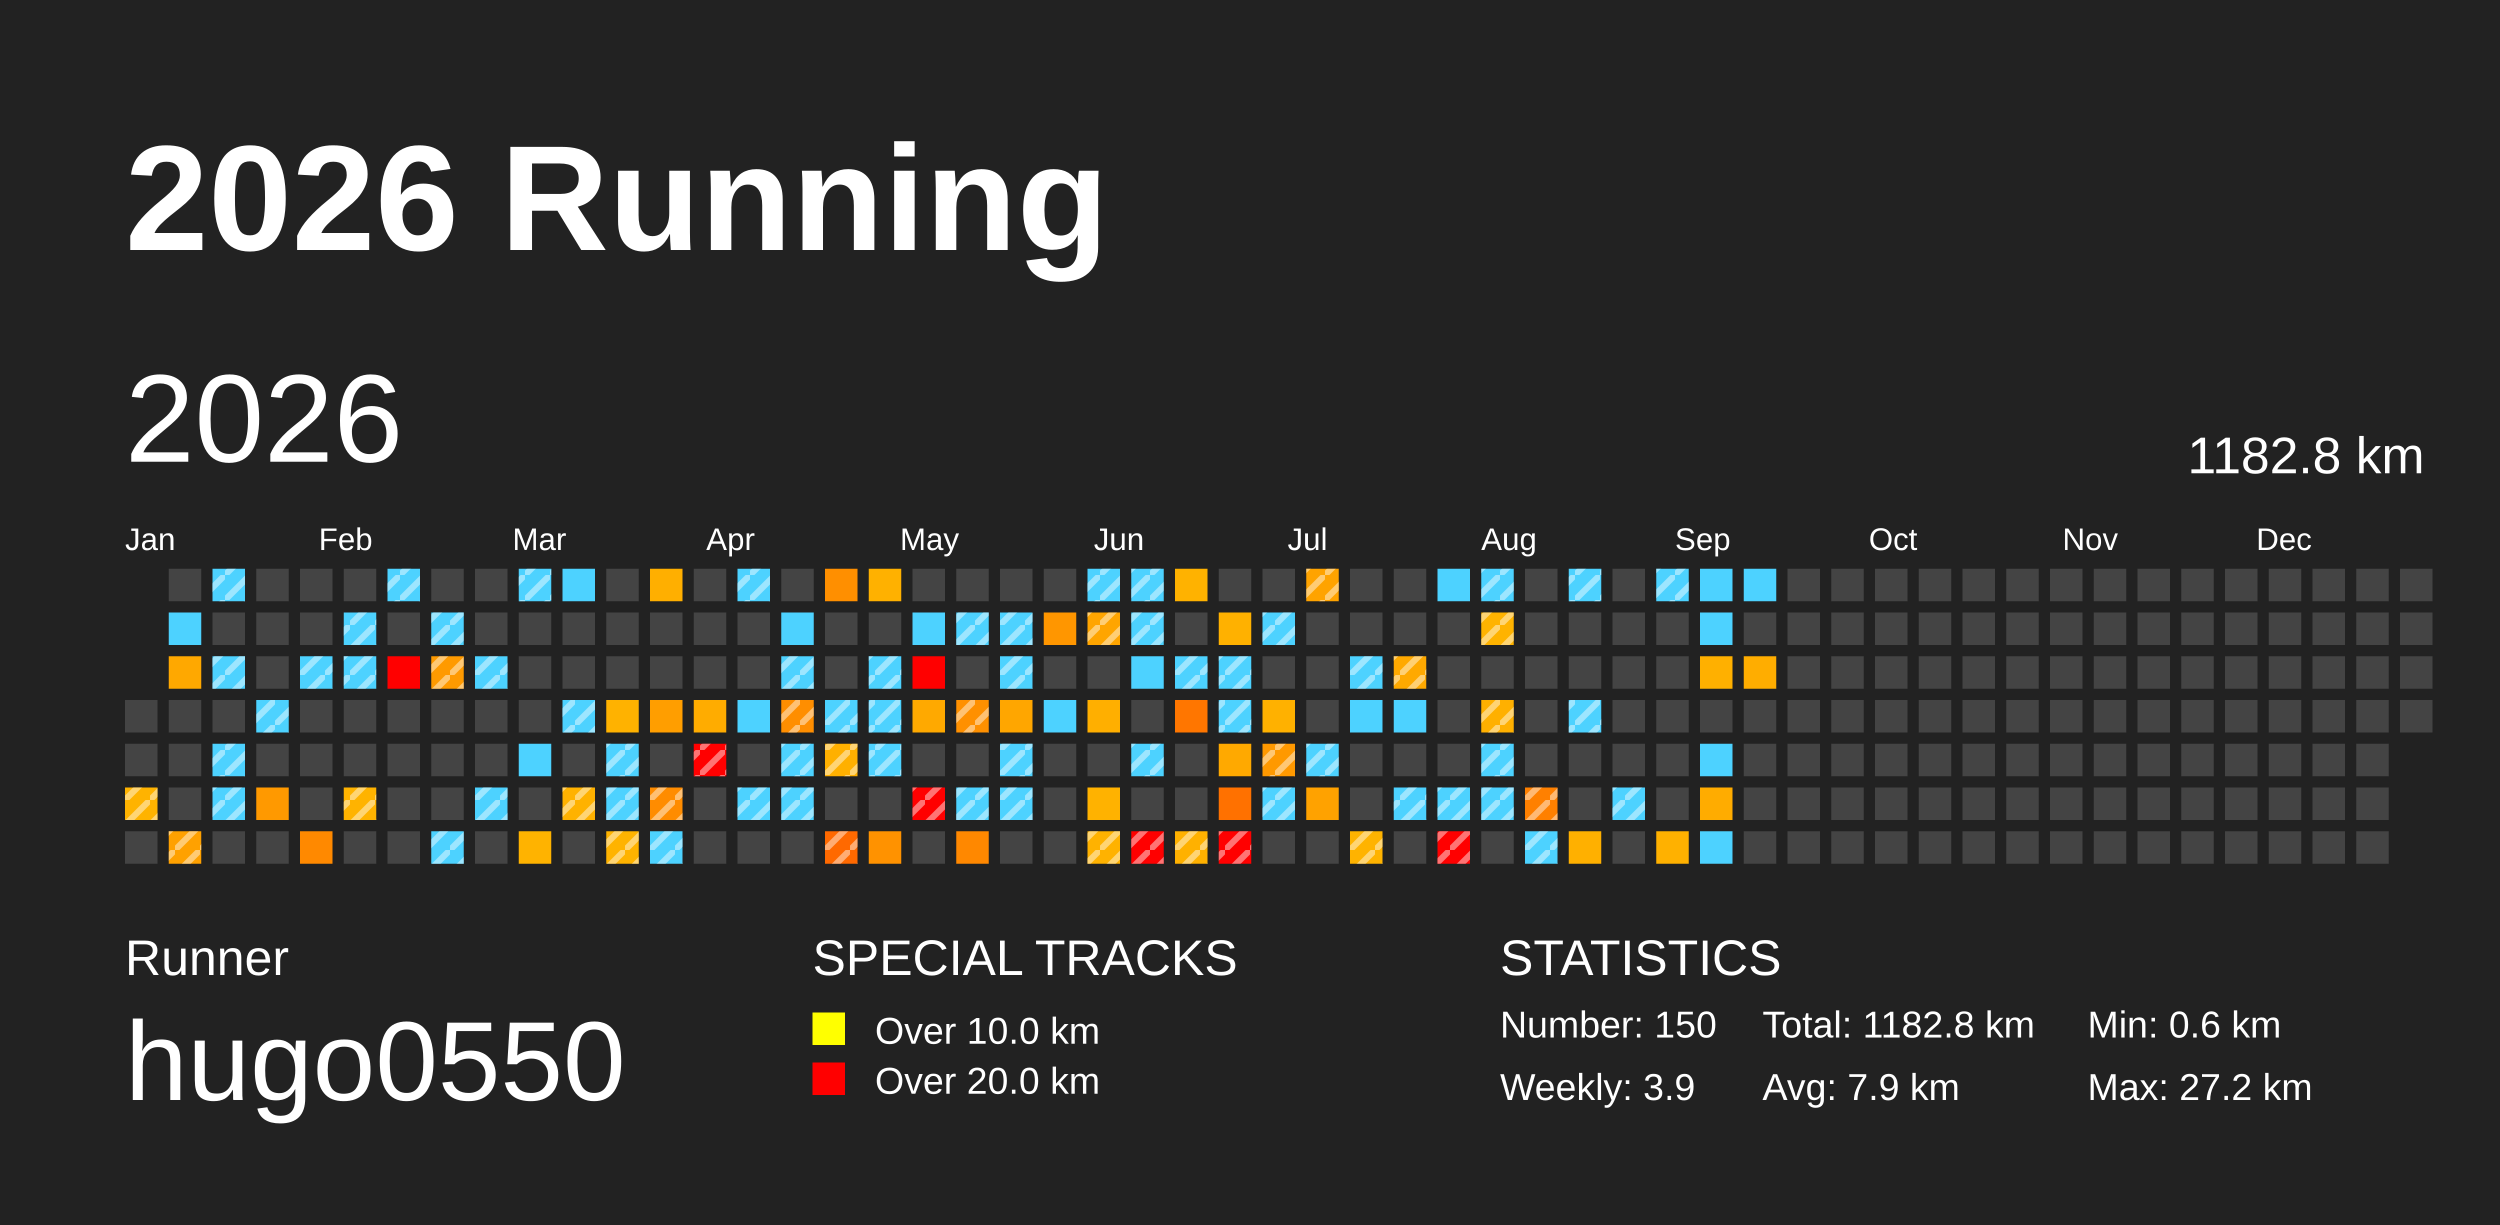
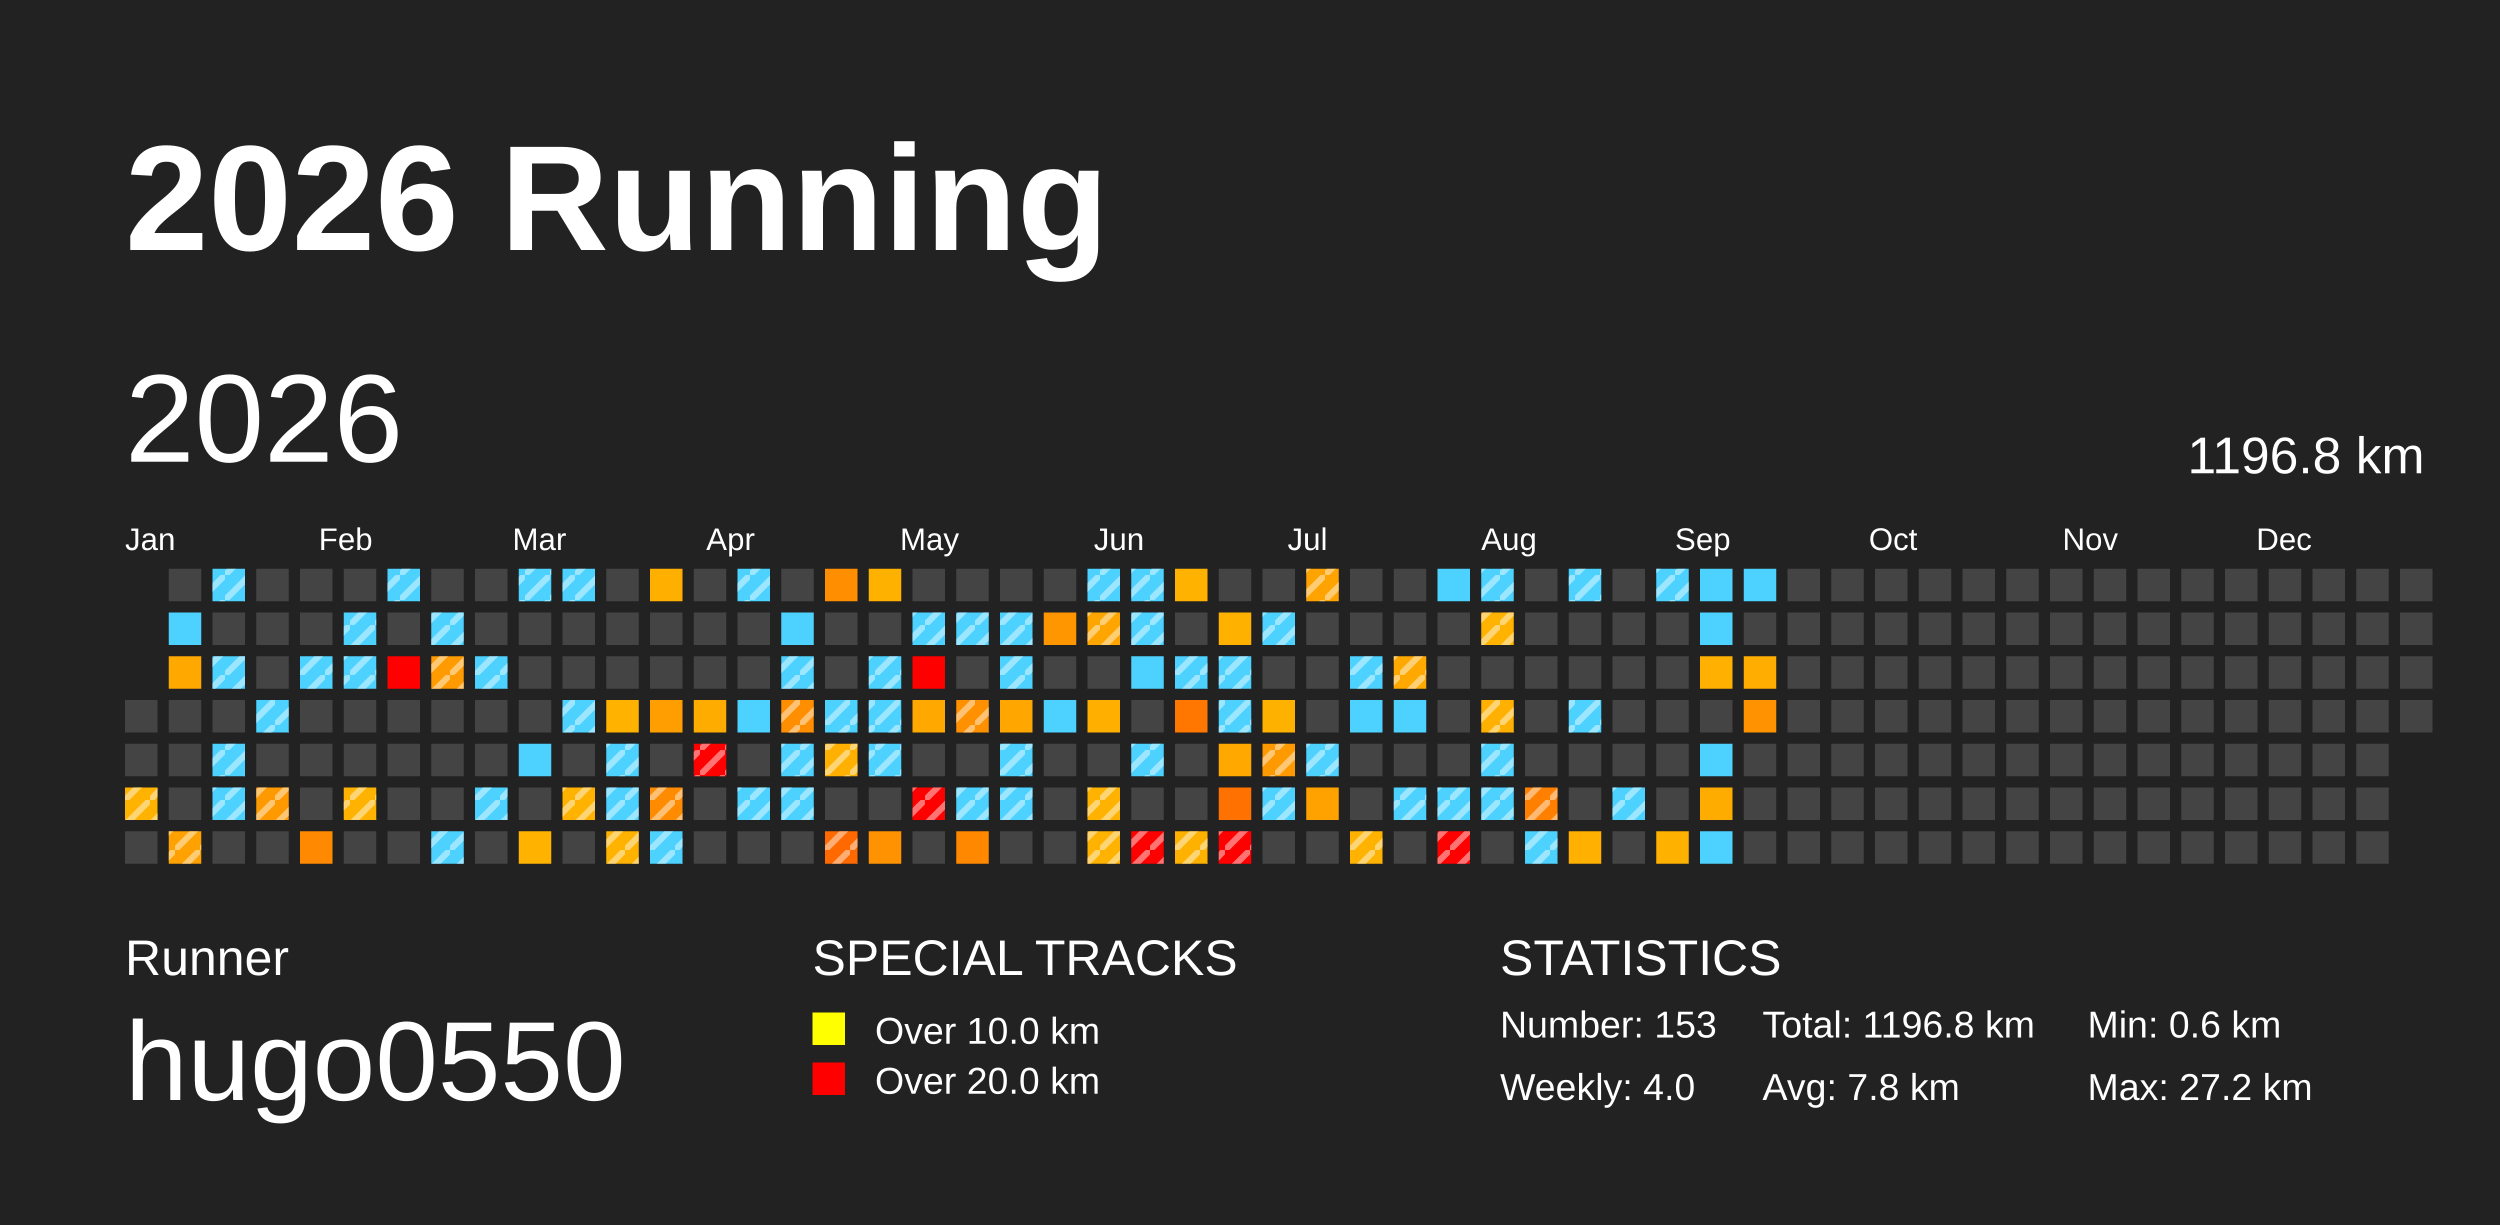
<svg xmlns="http://www.w3.org/2000/svg" baseProfile="full" height="98mm" version="1.1" viewBox="0,0,200,98" width="200mm">
  <defs>
    <pattern height="2" id="indoor-stripe" patternUnits="userSpaceOnUse" width="2">
      <line stroke="white" stroke-opacity="0.45" stroke-width="0.5" x1="0" x2="2" y1="2" y2="0" />
    </pattern>
  </defs>
  <rect fill="#222222" height="98" width="200" x="0" y="0" />
  <text fill="#FFFFFF" style="font-size:12px; font-family:Arial; font-weight:bold;" x="10" y="20">2026 Running</text>
  <text fill="#FFFFFF" style="font-size:4px; font-family:Arial" x="10" y="78">Runner</text>
  <text fill="#FFFFFF" style="font-size:9px; font-family:Arial" x="10" y="88">hugo0550</text>
  <text fill="#FFFFFF" style="font-size:4px; font-family:Arial" x="65" y="78">SPECIAL TRACKS</text>
  <rect fill="yellow" height="2.6" width="2.6" x="65" y="81" />
  <text fill="#FFFFFF" style="font-size:3px; font-family:Arial" x="70" y="83.5">Over 10.0 km</text>
  <rect fill="red" height="2.6" width="2.6" x="65" y="85" />
  <text fill="#FFFFFF" style="font-size:3px; font-family:Arial" x="70" y="87.5">Over 20.0 km</text>
  <text fill="#FFFFFF" style="font-size:4px; font-family:Arial" x="120" y="78">STATISTICS</text>
-   <text fill="#FFFFFF" style="font-size:3px; font-family:Arial" x="120" y="83">Number: 150</text>
-   <text fill="#FFFFFF" style="font-size:3px; font-family:Arial" x="120" y="88">Weekly: 3.9</text>
-   <text fill="#FFFFFF" style="font-size:3px; font-family:Arial" x="141" y="83">Total: 1182.8 km</text>
-   <text fill="#FFFFFF" style="font-size:3px; font-family:Arial" x="141" y="88">Avg: 7.9 km</text>
+   <text fill="#FFFFFF" style="font-size:3px; font-family:Arial" x="120" y="83">Number: 153</text>
+   <text fill="#FFFFFF" style="font-size:3px; font-family:Arial" x="120" y="88">Weekly: 4.0</text>
+   <text fill="#FFFFFF" style="font-size:3px; font-family:Arial" x="141" y="83">Total: 1196.8 km</text>
+   <text fill="#FFFFFF" style="font-size:3px; font-family:Arial" x="141" y="88">Avg: 7.8 km</text>
  <text fill="#FFFFFF" style="font-size:3px; font-family:Arial" x="167" y="83">Min: 0.6 km</text>
  <text fill="#FFFFFF" style="font-size:3px; font-family:Arial" x="167" y="88">Max: 27.2 km</text>
  <text dominant-baseline="hanging" fill="#FFFFFF" style="font-size:10.0px; font-family:Arial;" x="10" y="30">2026</text>
-   <text dominant-baseline="hanging" fill="#FFFFFF" style="font-size:4.125px; font-family:Arial;" x="175" y="35">1182.8 km</text>
+   <text dominant-baseline="hanging" fill="#FFFFFF" style="font-size:4.125px; font-family:Arial;" x="175" y="35">1196.8 km</text>
  <text fill="#FFFFFF" style="font-size:2.5px; font-family:Arial" x="10.0" y="44">Jan</text>
  <text fill="#FFFFFF" style="font-size:2.5px; font-family:Arial" x="25.5" y="44">Feb</text>
  <text fill="#FFFFFF" style="font-size:2.5px; font-family:Arial" x="41.0" y="44">Mar</text>
  <text fill="#FFFFFF" style="font-size:2.5px; font-family:Arial" x="56.5" y="44">Apr</text>
  <text fill="#FFFFFF" style="font-size:2.5px; font-family:Arial" x="72.0" y="44">May</text>
  <text fill="#FFFFFF" style="font-size:2.5px; font-family:Arial" x="87.5" y="44">Jun</text>
  <text fill="#FFFFFF" style="font-size:2.5px; font-family:Arial" x="103.0" y="44">Jul</text>
  <text fill="#FFFFFF" style="font-size:2.5px; font-family:Arial" x="118.5" y="44">Aug</text>
  <text fill="#FFFFFF" style="font-size:2.5px; font-family:Arial" x="134.0" y="44">Sep</text>
  <text fill="#FFFFFF" style="font-size:2.5px; font-family:Arial" x="149.5" y="44">Oct</text>
  <text fill="#FFFFFF" style="font-size:2.5px; font-family:Arial" x="165.0" y="44">Nov</text>
  <text fill="#FFFFFF" style="font-size:2.5px; font-family:Arial" x="180.5" y="44">Dec</text>
  <rect fill="#444444" height="2.6" width="2.6" x="10.0" y="56.0" />
  <rect fill="#444444" height="2.6" width="2.6" x="10.0" y="59.5" />
  <rect fill="#ffb300" height="2.6" width="2.6" x="10.0" y="63.0" />
  <rect fill="url(#indoor-stripe)" height="2.6" style="pointer-events: none;" width="2.6" x="10.0" y="63.0" />
  <rect fill="#444444" height="2.6" width="2.6" x="10.0" y="66.5" />
  <rect fill="#444444" height="2.6" width="2.6" x="13.5" y="45.5" />
  <rect fill="#4dd2ff" height="2.6" width="2.6" x="13.5" y="49.0" />
  <rect fill="#ffa800" height="2.6" width="2.6" x="13.5" y="52.5" />
  <rect fill="#444444" height="2.6" width="2.6" x="13.5" y="56.0" />
  <rect fill="#444444" height="2.6" width="2.6" x="13.5" y="59.5" />
  <rect fill="#444444" height="2.6" width="2.6" x="13.5" y="63.0" />
  <rect fill="#ffa100" height="2.6" width="2.6" x="13.5" y="66.5" />
  <rect fill="url(#indoor-stripe)" height="2.6" style="pointer-events: none;" width="2.6" x="13.5" y="66.5" />
  <rect fill="#4dd2ff" height="2.6" width="2.6" x="17.0" y="45.5" />
  <rect fill="url(#indoor-stripe)" height="2.6" style="pointer-events: none;" width="2.6" x="17.0" y="45.5" />
  <rect fill="#444444" height="2.6" width="2.6" x="17.0" y="49.0" />
  <rect fill="#4dd2ff" height="2.6" width="2.6" x="17.0" y="52.5" />
  <rect fill="url(#indoor-stripe)" height="2.6" style="pointer-events: none;" width="2.6" x="17.0" y="52.5" />
  <rect fill="#444444" height="2.6" width="2.6" x="17.0" y="56.0" />
  <rect fill="#4dd2ff" height="2.6" width="2.6" x="17.0" y="59.5" />
  <rect fill="url(#indoor-stripe)" height="2.6" style="pointer-events: none;" width="2.6" x="17.0" y="59.5" />
  <rect fill="#4dd2ff" height="2.6" width="2.6" x="17.0" y="63.0" />
  <rect fill="url(#indoor-stripe)" height="2.6" style="pointer-events: none;" width="2.6" x="17.0" y="63.0" />
  <rect fill="#444444" height="2.6" width="2.6" x="17.0" y="66.5" />
  <rect fill="#444444" height="2.6" width="2.6" x="20.5" y="45.5" />
  <rect fill="#444444" height="2.6" width="2.6" x="20.5" y="49.0" />
  <rect fill="#444444" height="2.6" width="2.6" x="20.5" y="52.5" />
  <rect fill="#4dd2ff" height="2.6" width="2.6" x="20.5" y="56.0" />
  <rect fill="url(#indoor-stripe)" height="2.6" style="pointer-events: none;" width="2.6" x="20.5" y="56.0" />
  <rect fill="#444444" height="2.6" width="2.6" x="20.5" y="59.5" />
  <rect fill="#ff9900" height="2.6" width="2.6" x="20.5" y="63.0" />
+   <rect fill="url(#indoor-stripe)" height="2.6" style="pointer-events: none;" width="2.6" x="20.5" y="63.0" />
  <rect fill="#444444" height="2.6" width="2.6" x="20.5" y="66.5" />
  <rect fill="#444444" height="2.6" width="2.6" x="24.0" y="45.5" />
  <rect fill="#444444" height="2.6" width="2.6" x="24.0" y="49.0" />
  <rect fill="#4dd2ff" height="2.6" width="2.6" x="24.0" y="52.5" />
  <rect fill="url(#indoor-stripe)" height="2.6" style="pointer-events: none;" width="2.6" x="24.0" y="52.5" />
  <rect fill="#444444" height="2.6" width="2.6" x="24.0" y="56.0" />
  <rect fill="#444444" height="2.6" width="2.6" x="24.0" y="59.5" />
  <rect fill="#444444" height="2.6" width="2.6" x="24.0" y="63.0" />
  <rect fill="#ff8900" height="2.6" width="2.6" x="24.0" y="66.5" />
  <rect fill="#444444" height="2.6" width="2.6" x="27.5" y="45.5" />
  <rect fill="#4dd2ff" height="2.6" width="2.6" x="27.5" y="49.0" />
  <rect fill="url(#indoor-stripe)" height="2.6" style="pointer-events: none;" width="2.6" x="27.5" y="49.0" />
  <rect fill="#4dd2ff" height="2.6" width="2.6" x="27.5" y="52.5" />
  <rect fill="url(#indoor-stripe)" height="2.6" style="pointer-events: none;" width="2.6" x="27.5" y="52.5" />
  <rect fill="#444444" height="2.6" width="2.6" x="27.5" y="56.0" />
  <rect fill="#444444" height="2.6" width="2.6" x="27.5" y="59.5" />
  <rect fill="#ffb300" height="2.6" width="2.6" x="27.5" y="63.0" />
  <rect fill="url(#indoor-stripe)" height="2.6" style="pointer-events: none;" width="2.6" x="27.5" y="63.0" />
  <rect fill="#444444" height="2.6" width="2.6" x="27.5" y="66.5" />
  <rect fill="#4dd2ff" height="2.6" width="2.6" x="31.0" y="45.5" />
  <rect fill="url(#indoor-stripe)" height="2.6" style="pointer-events: none;" width="2.6" x="31.0" y="45.5" />
  <rect fill="#444444" height="2.6" width="2.6" x="31.0" y="49.0" />
  <rect fill="red" height="2.6" width="2.6" x="31.0" y="52.5" />
  <rect fill="#444444" height="2.6" width="2.6" x="31.0" y="56.0" />
  <rect fill="#444444" height="2.6" width="2.6" x="31.0" y="59.5" />
  <rect fill="#444444" height="2.6" width="2.6" x="31.0" y="63.0" />
  <rect fill="#444444" height="2.6" width="2.6" x="31.0" y="66.5" />
  <rect fill="#444444" height="2.6" width="2.6" x="34.5" y="45.5" />
  <rect fill="#4dd2ff" height="2.6" width="2.6" x="34.5" y="49.0" />
  <rect fill="url(#indoor-stripe)" height="2.6" style="pointer-events: none;" width="2.6" x="34.5" y="49.0" />
  <rect fill="#ff9a00" height="2.6" width="2.6" x="34.5" y="52.5" />
  <rect fill="url(#indoor-stripe)" height="2.6" style="pointer-events: none;" width="2.6" x="34.5" y="52.5" />
  <rect fill="#444444" height="2.6" width="2.6" x="34.5" y="56.0" />
  <rect fill="#444444" height="2.6" width="2.6" x="34.5" y="59.5" />
  <rect fill="#444444" height="2.6" width="2.6" x="34.5" y="63.0" />
  <rect fill="#4dd2ff" height="2.6" width="2.6" x="34.5" y="66.5" />
  <rect fill="url(#indoor-stripe)" height="2.6" style="pointer-events: none;" width="2.6" x="34.5" y="66.5" />
  <rect fill="#444444" height="2.6" width="2.6" x="38.0" y="45.5" />
  <rect fill="#444444" height="2.6" width="2.6" x="38.0" y="49.0" />
  <rect fill="#4dd2ff" height="2.6" width="2.6" x="38.0" y="52.5" />
  <rect fill="url(#indoor-stripe)" height="2.6" style="pointer-events: none;" width="2.6" x="38.0" y="52.5" />
  <rect fill="#444444" height="2.6" width="2.6" x="38.0" y="56.0" />
  <rect fill="#444444" height="2.6" width="2.6" x="38.0" y="59.5" />
  <rect fill="#4dd2ff" height="2.6" width="2.6" x="38.0" y="63.0" />
  <rect fill="url(#indoor-stripe)" height="2.6" style="pointer-events: none;" width="2.6" x="38.0" y="63.0" />
  <rect fill="#444444" height="2.6" width="2.6" x="38.0" y="66.5" />
  <rect fill="#4dd2ff" height="2.6" width="2.6" x="41.5" y="45.5" />
  <rect fill="url(#indoor-stripe)" height="2.6" style="pointer-events: none;" width="2.6" x="41.5" y="45.5" />
  <rect fill="#444444" height="2.6" width="2.6" x="41.5" y="49.0" />
  <rect fill="#444444" height="2.6" width="2.6" x="41.5" y="52.5" />
  <rect fill="#444444" height="2.6" width="2.6" x="41.5" y="56.0" />
  <rect fill="#4dd2ff" height="2.6" width="2.6" x="41.5" y="59.5" />
  <rect fill="#444444" height="2.6" width="2.6" x="41.5" y="63.0" />
  <rect fill="#ffb300" height="2.6" width="2.6" x="41.5" y="66.5" />
  <rect fill="#4dd2ff" height="2.6" width="2.6" x="45.0" y="45.5" />
+   <rect fill="url(#indoor-stripe)" height="2.6" style="pointer-events: none;" width="2.6" x="45.0" y="45.5" />
  <rect fill="#444444" height="2.6" width="2.6" x="45.0" y="49.0" />
  <rect fill="#444444" height="2.6" width="2.6" x="45.0" y="52.5" />
  <rect fill="#4dd2ff" height="2.6" width="2.6" x="45.0" y="56.0" />
  <rect fill="url(#indoor-stripe)" height="2.6" style="pointer-events: none;" width="2.6" x="45.0" y="56.0" />
  <rect fill="#444444" height="2.6" width="2.6" x="45.0" y="59.5" />
  <rect fill="#ffb200" height="2.6" width="2.6" x="45.0" y="63.0" />
  <rect fill="url(#indoor-stripe)" height="2.6" style="pointer-events: none;" width="2.6" x="45.0" y="63.0" />
  <rect fill="#444444" height="2.6" width="2.6" x="45.0" y="66.5" />
  <rect fill="#444444" height="2.6" width="2.6" x="48.5" y="45.5" />
  <rect fill="#444444" height="2.6" width="2.6" x="48.5" y="49.0" />
  <rect fill="#444444" height="2.6" width="2.6" x="48.5" y="52.5" />
  <rect fill="#ffb200" height="2.6" width="2.6" x="48.5" y="56.0" />
  <rect fill="#4dd2ff" height="2.6" width="2.6" x="48.5" y="59.5" />
  <rect fill="url(#indoor-stripe)" height="2.6" style="pointer-events: none;" width="2.6" x="48.5" y="59.5" />
  <rect fill="#4dd2ff" height="2.6" width="2.6" x="48.5" y="63.0" />
  <rect fill="url(#indoor-stripe)" height="2.6" style="pointer-events: none;" width="2.6" x="48.5" y="63.0" />
  <rect fill="#ffb300" height="2.6" width="2.6" x="48.5" y="66.5" />
  <rect fill="url(#indoor-stripe)" height="2.6" style="pointer-events: none;" width="2.6" x="48.5" y="66.5" />
  <rect fill="#ffaf00" height="2.6" width="2.6" x="52.0" y="45.5" />
  <rect fill="#444444" height="2.6" width="2.6" x="52.0" y="49.0" />
  <rect fill="#444444" height="2.6" width="2.6" x="52.0" y="52.5" />
  <rect fill="#ff9e00" height="2.6" width="2.6" x="52.0" y="56.0" />
  <rect fill="#444444" height="2.6" width="2.6" x="52.0" y="59.5" />
  <rect fill="#ff8c00" height="2.6" width="2.6" x="52.0" y="63.0" />
  <rect fill="url(#indoor-stripe)" height="2.6" style="pointer-events: none;" width="2.6" x="52.0" y="63.0" />
  <rect fill="#4dd2ff" height="2.6" width="2.6" x="52.0" y="66.5" />
  <rect fill="url(#indoor-stripe)" height="2.6" style="pointer-events: none;" width="2.6" x="52.0" y="66.5" />
  <rect fill="#444444" height="2.6" width="2.6" x="55.5" y="45.5" />
  <rect fill="#444444" height="2.6" width="2.6" x="55.5" y="49.0" />
  <rect fill="#444444" height="2.6" width="2.6" x="55.5" y="52.5" />
  <rect fill="#ffac00" height="2.6" width="2.6" x="55.5" y="56.0" />
  <rect fill="red" height="2.6" width="2.6" x="55.5" y="59.5" />
  <rect fill="url(#indoor-stripe)" height="2.6" style="pointer-events: none;" width="2.6" x="55.5" y="59.5" />
  <rect fill="#444444" height="2.6" width="2.6" x="55.5" y="63.0" />
  <rect fill="#444444" height="2.6" width="2.6" x="55.5" y="66.5" />
  <rect fill="#4dd2ff" height="2.6" width="2.6" x="59.0" y="45.5" />
  <rect fill="url(#indoor-stripe)" height="2.6" style="pointer-events: none;" width="2.6" x="59.0" y="45.5" />
  <rect fill="#444444" height="2.6" width="2.6" x="59.0" y="49.0" />
  <rect fill="#444444" height="2.6" width="2.6" x="59.0" y="52.5" />
  <rect fill="#4dd2ff" height="2.6" width="2.6" x="59.0" y="56.0" />
  <rect fill="#444444" height="2.6" width="2.6" x="59.0" y="59.5" />
  <rect fill="#4dd2ff" height="2.6" width="2.6" x="59.0" y="63.0" />
  <rect fill="url(#indoor-stripe)" height="2.6" style="pointer-events: none;" width="2.6" x="59.0" y="63.0" />
  <rect fill="#444444" height="2.6" width="2.6" x="59.0" y="66.5" />
  <rect fill="#444444" height="2.6" width="2.6" x="62.5" y="45.5" />
  <rect fill="#4dd2ff" height="2.6" width="2.6" x="62.5" y="49.0" />
  <rect fill="#4dd2ff" height="2.6" width="2.6" x="62.5" y="52.5" />
  <rect fill="url(#indoor-stripe)" height="2.6" style="pointer-events: none;" width="2.6" x="62.5" y="52.5" />
  <rect fill="#ff8e00" height="2.6" width="2.6" x="62.5" y="56.0" />
  <rect fill="url(#indoor-stripe)" height="2.6" style="pointer-events: none;" width="2.6" x="62.5" y="56.0" />
  <rect fill="#4dd2ff" height="2.6" width="2.6" x="62.5" y="59.5" />
  <rect fill="url(#indoor-stripe)" height="2.6" style="pointer-events: none;" width="2.6" x="62.5" y="59.5" />
  <rect fill="#4dd2ff" height="2.6" width="2.6" x="62.5" y="63.0" />
  <rect fill="url(#indoor-stripe)" height="2.6" style="pointer-events: none;" width="2.6" x="62.5" y="63.0" />
  <rect fill="#444444" height="2.6" width="2.6" x="62.5" y="66.5" />
  <rect fill="#ff8f00" height="2.6" width="2.6" x="66.0" y="45.5" />
  <rect fill="#444444" height="2.6" width="2.6" x="66.0" y="49.0" />
  <rect fill="#444444" height="2.6" width="2.6" x="66.0" y="52.5" />
  <rect fill="#4dd2ff" height="2.6" width="2.6" x="66.0" y="56.0" />
  <rect fill="url(#indoor-stripe)" height="2.6" style="pointer-events: none;" width="2.6" x="66.0" y="56.0" />
  <rect fill="#ffb000" height="2.6" width="2.6" x="66.0" y="59.5" />
  <rect fill="url(#indoor-stripe)" height="2.6" style="pointer-events: none;" width="2.6" x="66.0" y="59.5" />
  <rect fill="#444444" height="2.6" width="2.6" x="66.0" y="63.0" />
  <rect fill="#ff6900" height="2.6" width="2.6" x="66.0" y="66.5" />
  <rect fill="url(#indoor-stripe)" height="2.6" style="pointer-events: none;" width="2.6" x="66.0" y="66.5" />
  <rect fill="#ffb100" height="2.6" width="2.6" x="69.5" y="45.5" />
  <rect fill="#444444" height="2.6" width="2.6" x="69.5" y="49.0" />
  <rect fill="#4dd2ff" height="2.6" width="2.6" x="69.5" y="52.5" />
  <rect fill="url(#indoor-stripe)" height="2.6" style="pointer-events: none;" width="2.6" x="69.5" y="52.5" />
  <rect fill="#4dd2ff" height="2.6" width="2.6" x="69.5" y="56.0" />
  <rect fill="url(#indoor-stripe)" height="2.6" style="pointer-events: none;" width="2.6" x="69.5" y="56.0" />
  <rect fill="#4dd2ff" height="2.6" width="2.6" x="69.5" y="59.5" />
  <rect fill="url(#indoor-stripe)" height="2.6" style="pointer-events: none;" width="2.6" x="69.5" y="59.5" />
  <rect fill="#444444" height="2.6" width="2.6" x="69.5" y="63.0" />
  <rect fill="#ff9200" height="2.6" width="2.6" x="69.5" y="66.5" />
  <rect fill="#444444" height="2.6" width="2.6" x="73.0" y="45.5" />
  <rect fill="#4dd2ff" height="2.6" width="2.6" x="73.0" y="49.0" />
+   <rect fill="url(#indoor-stripe)" height="2.6" style="pointer-events: none;" width="2.6" x="73.0" y="49.0" />
  <rect fill="red" height="2.6" width="2.6" x="73.0" y="52.5" />
  <rect fill="#ffa900" height="2.6" width="2.6" x="73.0" y="56.0" />
  <rect fill="#444444" height="2.6" width="2.6" x="73.0" y="59.5" />
  <rect fill="red" height="2.6" width="2.6" x="73.0" y="63.0" />
  <rect fill="url(#indoor-stripe)" height="2.6" style="pointer-events: none;" width="2.6" x="73.0" y="63.0" />
  <rect fill="#444444" height="2.6" width="2.6" x="73.0" y="66.5" />
  <rect fill="#444444" height="2.6" width="2.6" x="76.5" y="45.5" />
  <rect fill="#4dd2ff" height="2.6" width="2.6" x="76.5" y="49.0" />
  <rect fill="url(#indoor-stripe)" height="2.6" style="pointer-events: none;" width="2.6" x="76.5" y="49.0" />
  <rect fill="#444444" height="2.6" width="2.6" x="76.5" y="52.5" />
  <rect fill="#ff9000" height="2.6" width="2.6" x="76.5" y="56.0" />
  <rect fill="url(#indoor-stripe)" height="2.6" style="pointer-events: none;" width="2.6" x="76.5" y="56.0" />
  <rect fill="#444444" height="2.6" width="2.6" x="76.5" y="59.5" />
  <rect fill="#4dd2ff" height="2.6" width="2.6" x="76.5" y="63.0" />
  <rect fill="url(#indoor-stripe)" height="2.6" style="pointer-events: none;" width="2.6" x="76.5" y="63.0" />
  <rect fill="#ff8800" height="2.6" width="2.6" x="76.5" y="66.5" />
  <rect fill="#444444" height="2.6" width="2.6" x="80.0" y="45.5" />
  <rect fill="#4dd2ff" height="2.6" width="2.6" x="80.0" y="49.0" />
  <rect fill="url(#indoor-stripe)" height="2.6" style="pointer-events: none;" width="2.6" x="80.0" y="49.0" />
  <rect fill="#4dd2ff" height="2.6" width="2.6" x="80.0" y="52.5" />
  <rect fill="url(#indoor-stripe)" height="2.6" style="pointer-events: none;" width="2.6" x="80.0" y="52.5" />
  <rect fill="#ffa600" height="2.6" width="2.6" x="80.0" y="56.0" />
  <rect fill="#4dd2ff" height="2.6" width="2.6" x="80.0" y="59.5" />
  <rect fill="url(#indoor-stripe)" height="2.6" style="pointer-events: none;" width="2.6" x="80.0" y="59.5" />
  <rect fill="#4dd2ff" height="2.6" width="2.6" x="80.0" y="63.0" />
  <rect fill="url(#indoor-stripe)" height="2.6" style="pointer-events: none;" width="2.6" x="80.0" y="63.0" />
  <rect fill="#444444" height="2.6" width="2.6" x="80.0" y="66.5" />
  <rect fill="#444444" height="2.6" width="2.6" x="83.5" y="45.5" />
  <rect fill="#ff9600" height="2.6" width="2.6" x="83.5" y="49.0" />
  <rect fill="#444444" height="2.6" width="2.6" x="83.5" y="52.5" />
  <rect fill="#4dd2ff" height="2.6" width="2.6" x="83.5" y="56.0" />
  <rect fill="#444444" height="2.6" width="2.6" x="83.5" y="59.5" />
  <rect fill="#444444" height="2.6" width="2.6" x="83.5" y="63.0" />
  <rect fill="#444444" height="2.6" width="2.6" x="83.5" y="66.5" />
  <rect fill="#4dd2ff" height="2.6" width="2.6" x="87.0" y="45.5" />
  <rect fill="url(#indoor-stripe)" height="2.6" style="pointer-events: none;" width="2.6" x="87.0" y="45.5" />
  <rect fill="#ffa500" height="2.6" width="2.6" x="87.0" y="49.0" />
  <rect fill="url(#indoor-stripe)" height="2.6" style="pointer-events: none;" width="2.6" x="87.0" y="49.0" />
  <rect fill="#444444" height="2.6" width="2.6" x="87.0" y="52.5" />
  <rect fill="#ffaf00" height="2.6" width="2.6" x="87.0" y="56.0" />
  <rect fill="#444444" height="2.6" width="2.6" x="87.0" y="59.5" />
  <rect fill="#ffb200" height="2.6" width="2.6" x="87.0" y="63.0" />
+   <rect fill="url(#indoor-stripe)" height="2.6" style="pointer-events: none;" width="2.6" x="87.0" y="63.0" />
  <rect fill="#ffb200" height="2.6" width="2.6" x="87.0" y="66.5" />
  <rect fill="url(#indoor-stripe)" height="2.6" style="pointer-events: none;" width="2.6" x="87.0" y="66.5" />
  <rect fill="#4dd2ff" height="2.6" width="2.6" x="90.5" y="45.5" />
  <rect fill="url(#indoor-stripe)" height="2.6" style="pointer-events: none;" width="2.6" x="90.5" y="45.5" />
  <rect fill="#4dd2ff" height="2.6" width="2.6" x="90.5" y="49.0" />
  <rect fill="url(#indoor-stripe)" height="2.6" style="pointer-events: none;" width="2.6" x="90.5" y="49.0" />
  <rect fill="#4dd2ff" height="2.6" width="2.6" x="90.5" y="52.5" />
  <rect fill="#444444" height="2.6" width="2.6" x="90.5" y="56.0" />
  <rect fill="#4dd2ff" height="2.6" width="2.6" x="90.5" y="59.5" />
  <rect fill="url(#indoor-stripe)" height="2.6" style="pointer-events: none;" width="2.6" x="90.5" y="59.5" />
  <rect fill="#444444" height="2.6" width="2.6" x="90.5" y="63.0" />
  <rect fill="red" height="2.6" width="2.6" x="90.5" y="66.5" />
  <rect fill="url(#indoor-stripe)" height="2.6" style="pointer-events: none;" width="2.6" x="90.5" y="66.5" />
  <rect fill="#ffb200" height="2.6" width="2.6" x="94.0" y="45.5" />
  <rect fill="#444444" height="2.6" width="2.6" x="94.0" y="49.0" />
  <rect fill="#4dd2ff" height="2.6" width="2.6" x="94.0" y="52.5" />
  <rect fill="url(#indoor-stripe)" height="2.6" style="pointer-events: none;" width="2.6" x="94.0" y="52.5" />
  <rect fill="#ff7600" height="2.6" width="2.6" x="94.0" y="56.0" />
  <rect fill="#444444" height="2.6" width="2.6" x="94.0" y="59.5" />
  <rect fill="#444444" height="2.6" width="2.6" x="94.0" y="63.0" />
  <rect fill="#ffb100" height="2.6" width="2.6" x="94.0" y="66.5" />
  <rect fill="url(#indoor-stripe)" height="2.6" style="pointer-events: none;" width="2.6" x="94.0" y="66.5" />
  <rect fill="#444444" height="2.6" width="2.6" x="97.5" y="45.5" />
  <rect fill="#ffb100" height="2.6" width="2.6" x="97.5" y="49.0" />
  <rect fill="#4dd2ff" height="2.6" width="2.6" x="97.5" y="52.5" />
  <rect fill="url(#indoor-stripe)" height="2.6" style="pointer-events: none;" width="2.6" x="97.5" y="52.5" />
  <rect fill="#4dd2ff" height="2.6" width="2.6" x="97.5" y="56.0" />
  <rect fill="url(#indoor-stripe)" height="2.6" style="pointer-events: none;" width="2.6" x="97.5" y="56.0" />
  <rect fill="#ffa900" height="2.6" width="2.6" x="97.5" y="59.5" />
  <rect fill="#ff7100" height="2.6" width="2.6" x="97.5" y="63.0" />
  <rect fill="red" height="2.6" width="2.6" x="97.5" y="66.5" />
  <rect fill="url(#indoor-stripe)" height="2.6" style="pointer-events: none;" width="2.6" x="97.5" y="66.5" />
  <rect fill="#444444" height="2.6" width="2.6" x="101.0" y="45.5" />
  <rect fill="#4dd2ff" height="2.6" width="2.6" x="101.0" y="49.0" />
  <rect fill="url(#indoor-stripe)" height="2.6" style="pointer-events: none;" width="2.6" x="101.0" y="49.0" />
  <rect fill="#444444" height="2.6" width="2.6" x="101.0" y="52.5" />
  <rect fill="#ffb100" height="2.6" width="2.6" x="101.0" y="56.0" />
  <rect fill="#ff9900" height="2.6" width="2.6" x="101.0" y="59.5" />
  <rect fill="url(#indoor-stripe)" height="2.6" style="pointer-events: none;" width="2.6" x="101.0" y="59.5" />
  <rect fill="#4dd2ff" height="2.6" width="2.6" x="101.0" y="63.0" />
  <rect fill="url(#indoor-stripe)" height="2.6" style="pointer-events: none;" width="2.6" x="101.0" y="63.0" />
  <rect fill="#444444" height="2.6" width="2.6" x="101.0" y="66.5" />
  <rect fill="#ffa300" height="2.6" width="2.6" x="104.5" y="45.5" />
  <rect fill="url(#indoor-stripe)" height="2.6" style="pointer-events: none;" width="2.6" x="104.5" y="45.5" />
  <rect fill="#444444" height="2.6" width="2.6" x="104.5" y="49.0" />
  <rect fill="#444444" height="2.6" width="2.6" x="104.5" y="52.5" />
  <rect fill="#444444" height="2.6" width="2.6" x="104.5" y="56.0" />
  <rect fill="#4dd2ff" height="2.6" width="2.6" x="104.5" y="59.5" />
  <rect fill="url(#indoor-stripe)" height="2.6" style="pointer-events: none;" width="2.6" x="104.5" y="59.5" />
  <rect fill="#ffa200" height="2.6" width="2.6" x="104.5" y="63.0" />
  <rect fill="#444444" height="2.6" width="2.6" x="104.5" y="66.5" />
  <rect fill="#444444" height="2.6" width="2.6" x="108.0" y="45.5" />
  <rect fill="#444444" height="2.6" width="2.6" x="108.0" y="49.0" />
  <rect fill="#4dd2ff" height="2.6" width="2.6" x="108.0" y="52.5" />
  <rect fill="url(#indoor-stripe)" height="2.6" style="pointer-events: none;" width="2.6" x="108.0" y="52.5" />
  <rect fill="#4dd2ff" height="2.6" width="2.6" x="108.0" y="56.0" />
  <rect fill="#444444" height="2.6" width="2.6" x="108.0" y="59.5" />
  <rect fill="#444444" height="2.6" width="2.6" x="108.0" y="63.0" />
  <rect fill="#ffb300" height="2.6" width="2.6" x="108.0" y="66.5" />
  <rect fill="url(#indoor-stripe)" height="2.6" style="pointer-events: none;" width="2.6" x="108.0" y="66.5" />
  <rect fill="#444444" height="2.6" width="2.6" x="111.5" y="45.5" />
  <rect fill="#444444" height="2.6" width="2.6" x="111.5" y="49.0" />
  <rect fill="#ffa900" height="2.6" width="2.6" x="111.5" y="52.5" />
  <rect fill="url(#indoor-stripe)" height="2.6" style="pointer-events: none;" width="2.6" x="111.5" y="52.5" />
  <rect fill="#4dd2ff" height="2.6" width="2.6" x="111.5" y="56.0" />
  <rect fill="#444444" height="2.6" width="2.6" x="111.5" y="59.5" />
  <rect fill="#4dd2ff" height="2.6" width="2.6" x="111.5" y="63.0" />
  <rect fill="url(#indoor-stripe)" height="2.6" style="pointer-events: none;" width="2.6" x="111.5" y="63.0" />
  <rect fill="#444444" height="2.6" width="2.6" x="111.5" y="66.5" />
  <rect fill="#4dd2ff" height="2.6" width="2.6" x="115.0" y="45.5" />
  <rect fill="#444444" height="2.6" width="2.6" x="115.0" y="49.0" />
  <rect fill="#444444" height="2.6" width="2.6" x="115.0" y="52.5" />
  <rect fill="#444444" height="2.6" width="2.6" x="115.0" y="56.0" />
  <rect fill="#444444" height="2.6" width="2.6" x="115.0" y="59.5" />
  <rect fill="#4dd2ff" height="2.6" width="2.6" x="115.0" y="63.0" />
  <rect fill="url(#indoor-stripe)" height="2.6" style="pointer-events: none;" width="2.6" x="115.0" y="63.0" />
  <rect fill="red" height="2.6" width="2.6" x="115.0" y="66.5" />
  <rect fill="url(#indoor-stripe)" height="2.6" style="pointer-events: none;" width="2.6" x="115.0" y="66.5" />
  <rect fill="#4dd2ff" height="2.6" width="2.6" x="118.5" y="45.5" />
  <rect fill="url(#indoor-stripe)" height="2.6" style="pointer-events: none;" width="2.6" x="118.5" y="45.5" />
  <rect fill="#ffb300" height="2.6" width="2.6" x="118.5" y="49.0" />
  <rect fill="url(#indoor-stripe)" height="2.6" style="pointer-events: none;" width="2.6" x="118.5" y="49.0" />
  <rect fill="#444444" height="2.6" width="2.6" x="118.5" y="52.5" />
  <rect fill="#ffb000" height="2.6" width="2.6" x="118.5" y="56.0" />
  <rect fill="url(#indoor-stripe)" height="2.6" style="pointer-events: none;" width="2.6" x="118.5" y="56.0" />
  <rect fill="#4dd2ff" height="2.6" width="2.6" x="118.5" y="59.5" />
  <rect fill="url(#indoor-stripe)" height="2.6" style="pointer-events: none;" width="2.6" x="118.5" y="59.5" />
  <rect fill="#4dd2ff" height="2.6" width="2.6" x="118.5" y="63.0" />
  <rect fill="url(#indoor-stripe)" height="2.6" style="pointer-events: none;" width="2.6" x="118.5" y="63.0" />
  <rect fill="#444444" height="2.6" width="2.6" x="118.5" y="66.5" />
  <rect fill="#444444" height="2.6" width="2.6" x="122.0" y="45.5" />
  <rect fill="#444444" height="2.6" width="2.6" x="122.0" y="49.0" />
  <rect fill="#444444" height="2.6" width="2.6" x="122.0" y="52.5" />
  <rect fill="#444444" height="2.6" width="2.6" x="122.0" y="56.0" />
  <rect fill="#444444" height="2.6" width="2.6" x="122.0" y="59.5" />
  <rect fill="#ff8000" height="2.6" width="2.6" x="122.0" y="63.0" />
  <rect fill="url(#indoor-stripe)" height="2.6" style="pointer-events: none;" width="2.6" x="122.0" y="63.0" />
  <rect fill="#4dd2ff" height="2.6" width="2.6" x="122.0" y="66.5" />
  <rect fill="url(#indoor-stripe)" height="2.6" style="pointer-events: none;" width="2.6" x="122.0" y="66.5" />
  <rect fill="#4dd2ff" height="2.6" width="2.6" x="125.5" y="45.5" />
  <rect fill="url(#indoor-stripe)" height="2.6" style="pointer-events: none;" width="2.6" x="125.5" y="45.5" />
  <rect fill="#444444" height="2.6" width="2.6" x="125.5" y="49.0" />
  <rect fill="#444444" height="2.6" width="2.6" x="125.5" y="52.5" />
  <rect fill="#4dd2ff" height="2.6" width="2.6" x="125.5" y="56.0" />
  <rect fill="url(#indoor-stripe)" height="2.6" style="pointer-events: none;" width="2.6" x="125.5" y="56.0" />
  <rect fill="#444444" height="2.6" width="2.6" x="125.5" y="59.5" />
  <rect fill="#444444" height="2.6" width="2.6" x="125.5" y="63.0" />
  <rect fill="#ffb000" height="2.6" width="2.6" x="125.5" y="66.5" />
  <rect fill="#444444" height="2.6" width="2.6" x="129.0" y="45.5" />
  <rect fill="#444444" height="2.6" width="2.6" x="129.0" y="49.0" />
  <rect fill="#444444" height="2.6" width="2.6" x="129.0" y="52.5" />
  <rect fill="#444444" height="2.6" width="2.6" x="129.0" y="56.0" />
  <rect fill="#444444" height="2.6" width="2.6" x="129.0" y="59.5" />
  <rect fill="#4dd2ff" height="2.6" width="2.6" x="129.0" y="63.0" />
  <rect fill="url(#indoor-stripe)" height="2.6" style="pointer-events: none;" width="2.6" x="129.0" y="63.0" />
  <rect fill="#444444" height="2.6" width="2.6" x="129.0" y="66.5" />
  <rect fill="#4dd2ff" height="2.6" width="2.6" x="132.5" y="45.5" />
  <rect fill="url(#indoor-stripe)" height="2.6" style="pointer-events: none;" width="2.6" x="132.5" y="45.5" />
  <rect fill="#444444" height="2.6" width="2.6" x="132.5" y="49.0" />
  <rect fill="#444444" height="2.6" width="2.6" x="132.5" y="52.5" />
  <rect fill="#444444" height="2.6" width="2.6" x="132.5" y="56.0" />
  <rect fill="#444444" height="2.6" width="2.6" x="132.5" y="59.5" />
  <rect fill="#444444" height="2.6" width="2.6" x="132.5" y="63.0" />
  <rect fill="#ffb100" height="2.6" width="2.6" x="132.5" y="66.5" />
  <rect fill="#4dd2ff" height="2.6" width="2.6" x="136.0" y="45.5" />
  <rect fill="#4dd2ff" height="2.6" width="2.6" x="136.0" y="49.0" />
  <rect fill="#ffb000" height="2.6" width="2.6" x="136.0" y="52.5" />
  <rect fill="#444444" height="2.6" width="2.6" x="136.0" y="56.0" />
  <rect fill="#4dd2ff" height="2.6" width="2.6" x="136.0" y="59.5" />
  <rect fill="#ffac00" height="2.6" width="2.6" x="136.0" y="63.0" />
  <rect fill="#4dd2ff" height="2.6" width="2.6" x="136.0" y="66.5" />
  <rect fill="#4dd2ff" height="2.6" width="2.6" x="139.5" y="45.5" />
  <rect fill="#444444" height="2.6" width="2.6" x="139.5" y="49.0" />
  <rect fill="#ffad00" height="2.6" width="2.6" x="139.5" y="52.5" />
-   <rect fill="#444444" height="2.6" width="2.6" x="139.5" y="56.0" />
+   <rect fill="#ff9200" height="2.6" width="2.6" x="139.5" y="56.0" />
  <rect fill="#444444" height="2.6" width="2.6" x="139.5" y="59.5" />
  <rect fill="#444444" height="2.6" width="2.6" x="139.5" y="63.0" />
  <rect fill="#444444" height="2.6" width="2.6" x="139.5" y="66.5" />
  <rect fill="#444444" height="2.6" width="2.6" x="143.0" y="45.5" />
  <rect fill="#444444" height="2.6" width="2.6" x="143.0" y="49.0" />
  <rect fill="#444444" height="2.6" width="2.6" x="143.0" y="52.5" />
  <rect fill="#444444" height="2.6" width="2.6" x="143.0" y="56.0" />
  <rect fill="#444444" height="2.6" width="2.6" x="143.0" y="59.5" />
  <rect fill="#444444" height="2.6" width="2.6" x="143.0" y="63.0" />
  <rect fill="#444444" height="2.6" width="2.6" x="143.0" y="66.5" />
  <rect fill="#444444" height="2.6" width="2.6" x="146.5" y="45.5" />
  <rect fill="#444444" height="2.6" width="2.6" x="146.5" y="49.0" />
  <rect fill="#444444" height="2.6" width="2.6" x="146.5" y="52.5" />
  <rect fill="#444444" height="2.6" width="2.6" x="146.5" y="56.0" />
  <rect fill="#444444" height="2.6" width="2.6" x="146.5" y="59.5" />
  <rect fill="#444444" height="2.6" width="2.6" x="146.5" y="63.0" />
  <rect fill="#444444" height="2.6" width="2.6" x="146.5" y="66.5" />
  <rect fill="#444444" height="2.6" width="2.6" x="150.0" y="45.5" />
  <rect fill="#444444" height="2.6" width="2.6" x="150.0" y="49.0" />
  <rect fill="#444444" height="2.6" width="2.6" x="150.0" y="52.5" />
  <rect fill="#444444" height="2.6" width="2.6" x="150.0" y="56.0" />
  <rect fill="#444444" height="2.6" width="2.6" x="150.0" y="59.5" />
  <rect fill="#444444" height="2.6" width="2.6" x="150.0" y="63.0" />
  <rect fill="#444444" height="2.6" width="2.6" x="150.0" y="66.5" />
  <rect fill="#444444" height="2.6" width="2.6" x="153.5" y="45.5" />
  <rect fill="#444444" height="2.6" width="2.6" x="153.5" y="49.0" />
  <rect fill="#444444" height="2.6" width="2.6" x="153.5" y="52.5" />
  <rect fill="#444444" height="2.6" width="2.6" x="153.5" y="56.0" />
  <rect fill="#444444" height="2.6" width="2.6" x="153.5" y="59.5" />
  <rect fill="#444444" height="2.6" width="2.6" x="153.5" y="63.0" />
  <rect fill="#444444" height="2.6" width="2.6" x="153.5" y="66.5" />
  <rect fill="#444444" height="2.6" width="2.6" x="157.0" y="45.5" />
  <rect fill="#444444" height="2.6" width="2.6" x="157.0" y="49.0" />
  <rect fill="#444444" height="2.6" width="2.6" x="157.0" y="52.5" />
  <rect fill="#444444" height="2.6" width="2.6" x="157.0" y="56.0" />
  <rect fill="#444444" height="2.6" width="2.6" x="157.0" y="59.5" />
  <rect fill="#444444" height="2.6" width="2.6" x="157.0" y="63.0" />
  <rect fill="#444444" height="2.6" width="2.6" x="157.0" y="66.5" />
  <rect fill="#444444" height="2.6" width="2.6" x="160.5" y="45.5" />
  <rect fill="#444444" height="2.6" width="2.6" x="160.5" y="49.0" />
  <rect fill="#444444" height="2.6" width="2.6" x="160.5" y="52.5" />
  <rect fill="#444444" height="2.6" width="2.6" x="160.5" y="56.0" />
  <rect fill="#444444" height="2.6" width="2.6" x="160.5" y="59.5" />
  <rect fill="#444444" height="2.6" width="2.6" x="160.5" y="63.0" />
  <rect fill="#444444" height="2.6" width="2.6" x="160.5" y="66.5" />
  <rect fill="#444444" height="2.6" width="2.6" x="164.0" y="45.5" />
  <rect fill="#444444" height="2.6" width="2.6" x="164.0" y="49.0" />
  <rect fill="#444444" height="2.6" width="2.6" x="164.0" y="52.5" />
  <rect fill="#444444" height="2.6" width="2.6" x="164.0" y="56.0" />
  <rect fill="#444444" height="2.6" width="2.6" x="164.0" y="59.5" />
  <rect fill="#444444" height="2.6" width="2.6" x="164.0" y="63.0" />
  <rect fill="#444444" height="2.6" width="2.6" x="164.0" y="66.5" />
  <rect fill="#444444" height="2.6" width="2.6" x="167.5" y="45.5" />
  <rect fill="#444444" height="2.6" width="2.6" x="167.5" y="49.0" />
  <rect fill="#444444" height="2.6" width="2.6" x="167.5" y="52.5" />
  <rect fill="#444444" height="2.6" width="2.6" x="167.5" y="56.0" />
  <rect fill="#444444" height="2.6" width="2.6" x="167.5" y="59.5" />
  <rect fill="#444444" height="2.6" width="2.6" x="167.5" y="63.0" />
  <rect fill="#444444" height="2.6" width="2.6" x="167.5" y="66.5" />
  <rect fill="#444444" height="2.6" width="2.6" x="171.0" y="45.5" />
  <rect fill="#444444" height="2.6" width="2.6" x="171.0" y="49.0" />
  <rect fill="#444444" height="2.6" width="2.6" x="171.0" y="52.5" />
  <rect fill="#444444" height="2.6" width="2.6" x="171.0" y="56.0" />
  <rect fill="#444444" height="2.6" width="2.6" x="171.0" y="59.5" />
  <rect fill="#444444" height="2.6" width="2.6" x="171.0" y="63.0" />
  <rect fill="#444444" height="2.6" width="2.6" x="171.0" y="66.5" />
  <rect fill="#444444" height="2.6" width="2.6" x="174.5" y="45.5" />
  <rect fill="#444444" height="2.6" width="2.6" x="174.5" y="49.0" />
  <rect fill="#444444" height="2.6" width="2.6" x="174.5" y="52.5" />
  <rect fill="#444444" height="2.6" width="2.6" x="174.5" y="56.0" />
  <rect fill="#444444" height="2.6" width="2.6" x="174.5" y="59.5" />
  <rect fill="#444444" height="2.6" width="2.6" x="174.5" y="63.0" />
  <rect fill="#444444" height="2.6" width="2.6" x="174.5" y="66.5" />
  <rect fill="#444444" height="2.6" width="2.6" x="178.0" y="45.5" />
  <rect fill="#444444" height="2.6" width="2.6" x="178.0" y="49.0" />
  <rect fill="#444444" height="2.6" width="2.6" x="178.0" y="52.5" />
  <rect fill="#444444" height="2.6" width="2.6" x="178.0" y="56.0" />
  <rect fill="#444444" height="2.6" width="2.6" x="178.0" y="59.5" />
  <rect fill="#444444" height="2.6" width="2.6" x="178.0" y="63.0" />
  <rect fill="#444444" height="2.6" width="2.6" x="178.0" y="66.5" />
  <rect fill="#444444" height="2.6" width="2.6" x="181.5" y="45.5" />
  <rect fill="#444444" height="2.6" width="2.6" x="181.5" y="49.0" />
  <rect fill="#444444" height="2.6" width="2.6" x="181.5" y="52.5" />
  <rect fill="#444444" height="2.6" width="2.6" x="181.5" y="56.0" />
  <rect fill="#444444" height="2.6" width="2.6" x="181.5" y="59.5" />
  <rect fill="#444444" height="2.6" width="2.6" x="181.5" y="63.0" />
  <rect fill="#444444" height="2.6" width="2.6" x="181.5" y="66.5" />
  <rect fill="#444444" height="2.6" width="2.6" x="185.0" y="45.5" />
  <rect fill="#444444" height="2.6" width="2.6" x="185.0" y="49.0" />
  <rect fill="#444444" height="2.6" width="2.6" x="185.0" y="52.5" />
  <rect fill="#444444" height="2.6" width="2.6" x="185.0" y="56.0" />
  <rect fill="#444444" height="2.6" width="2.6" x="185.0" y="59.5" />
  <rect fill="#444444" height="2.6" width="2.6" x="185.0" y="63.0" />
  <rect fill="#444444" height="2.6" width="2.6" x="185.0" y="66.5" />
  <rect fill="#444444" height="2.6" width="2.6" x="188.5" y="45.5" />
  <rect fill="#444444" height="2.6" width="2.6" x="188.5" y="49.0" />
  <rect fill="#444444" height="2.6" width="2.6" x="188.5" y="52.5" />
  <rect fill="#444444" height="2.6" width="2.6" x="188.5" y="56.0" />
  <rect fill="#444444" height="2.6" width="2.6" x="188.5" y="59.5" />
  <rect fill="#444444" height="2.6" width="2.6" x="188.5" y="63.0" />
  <rect fill="#444444" height="2.6" width="2.6" x="188.5" y="66.5" />
  <rect fill="#444444" height="2.6" width="2.6" x="192.0" y="45.5" />
  <rect fill="#444444" height="2.6" width="2.6" x="192.0" y="49.0" />
  <rect fill="#444444" height="2.6" width="2.6" x="192.0" y="52.5" />
  <rect fill="#444444" height="2.6" width="2.6" x="192.0" y="56.0" />
</svg>
